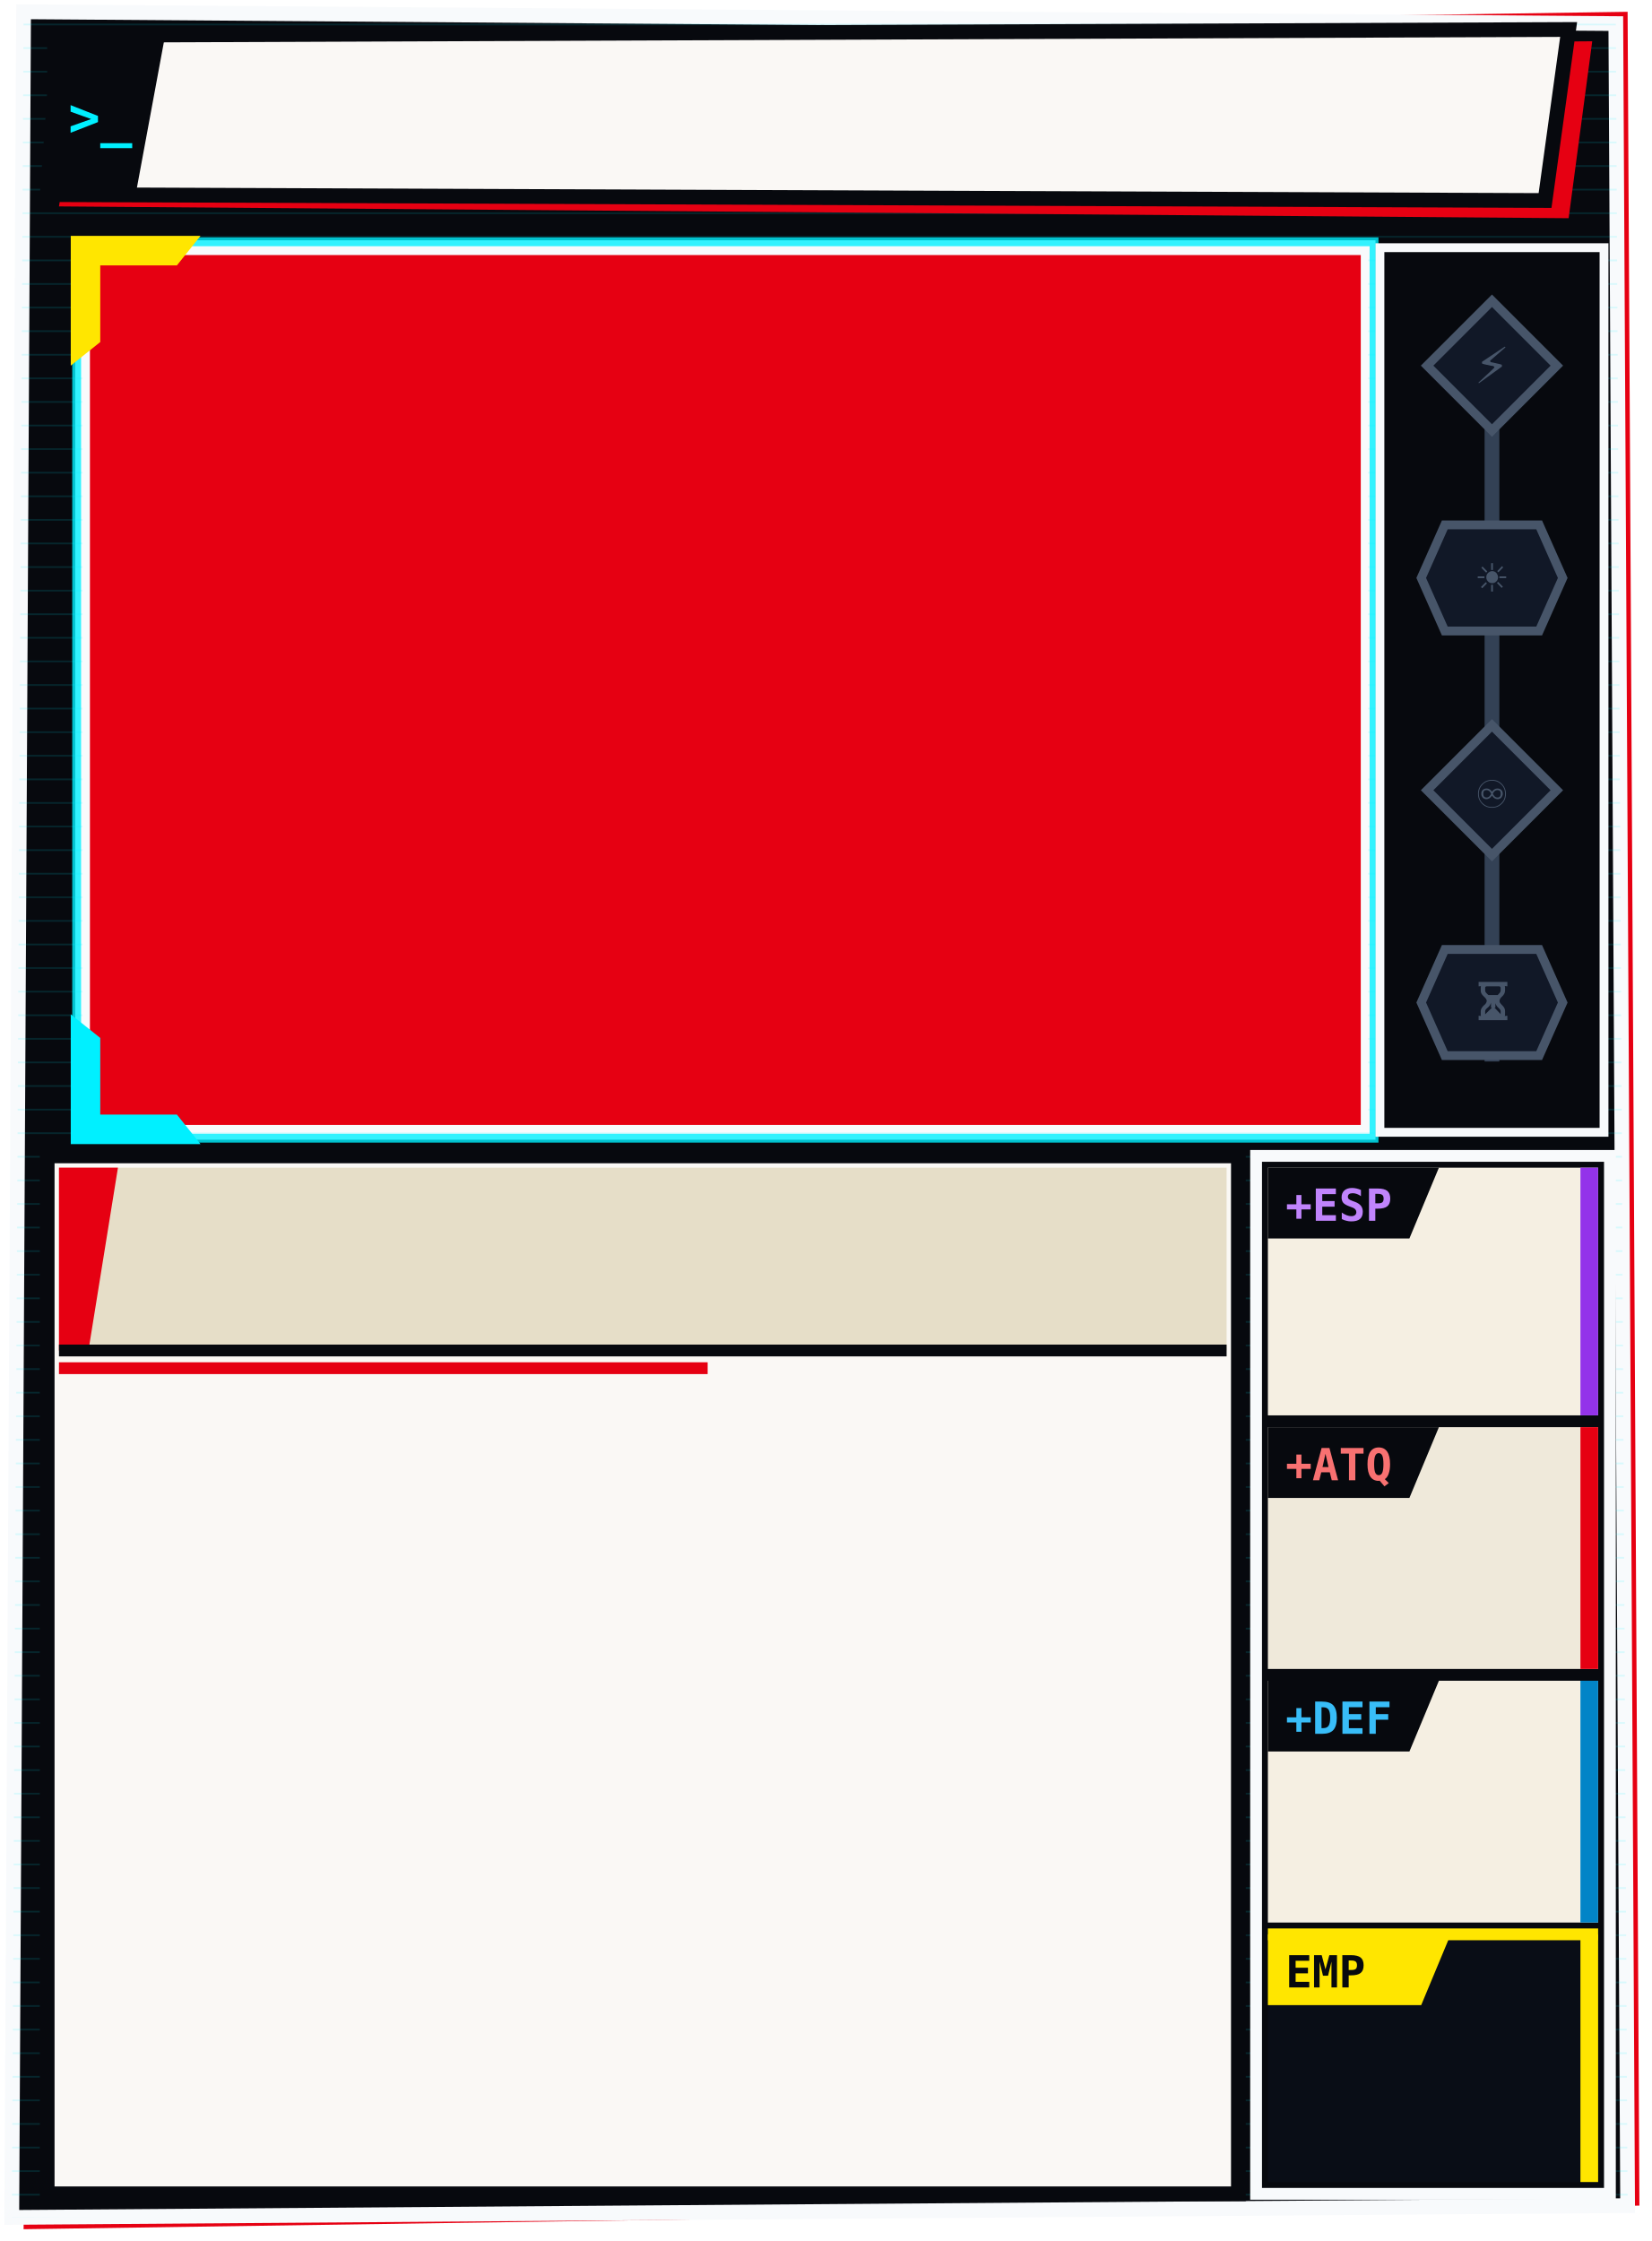
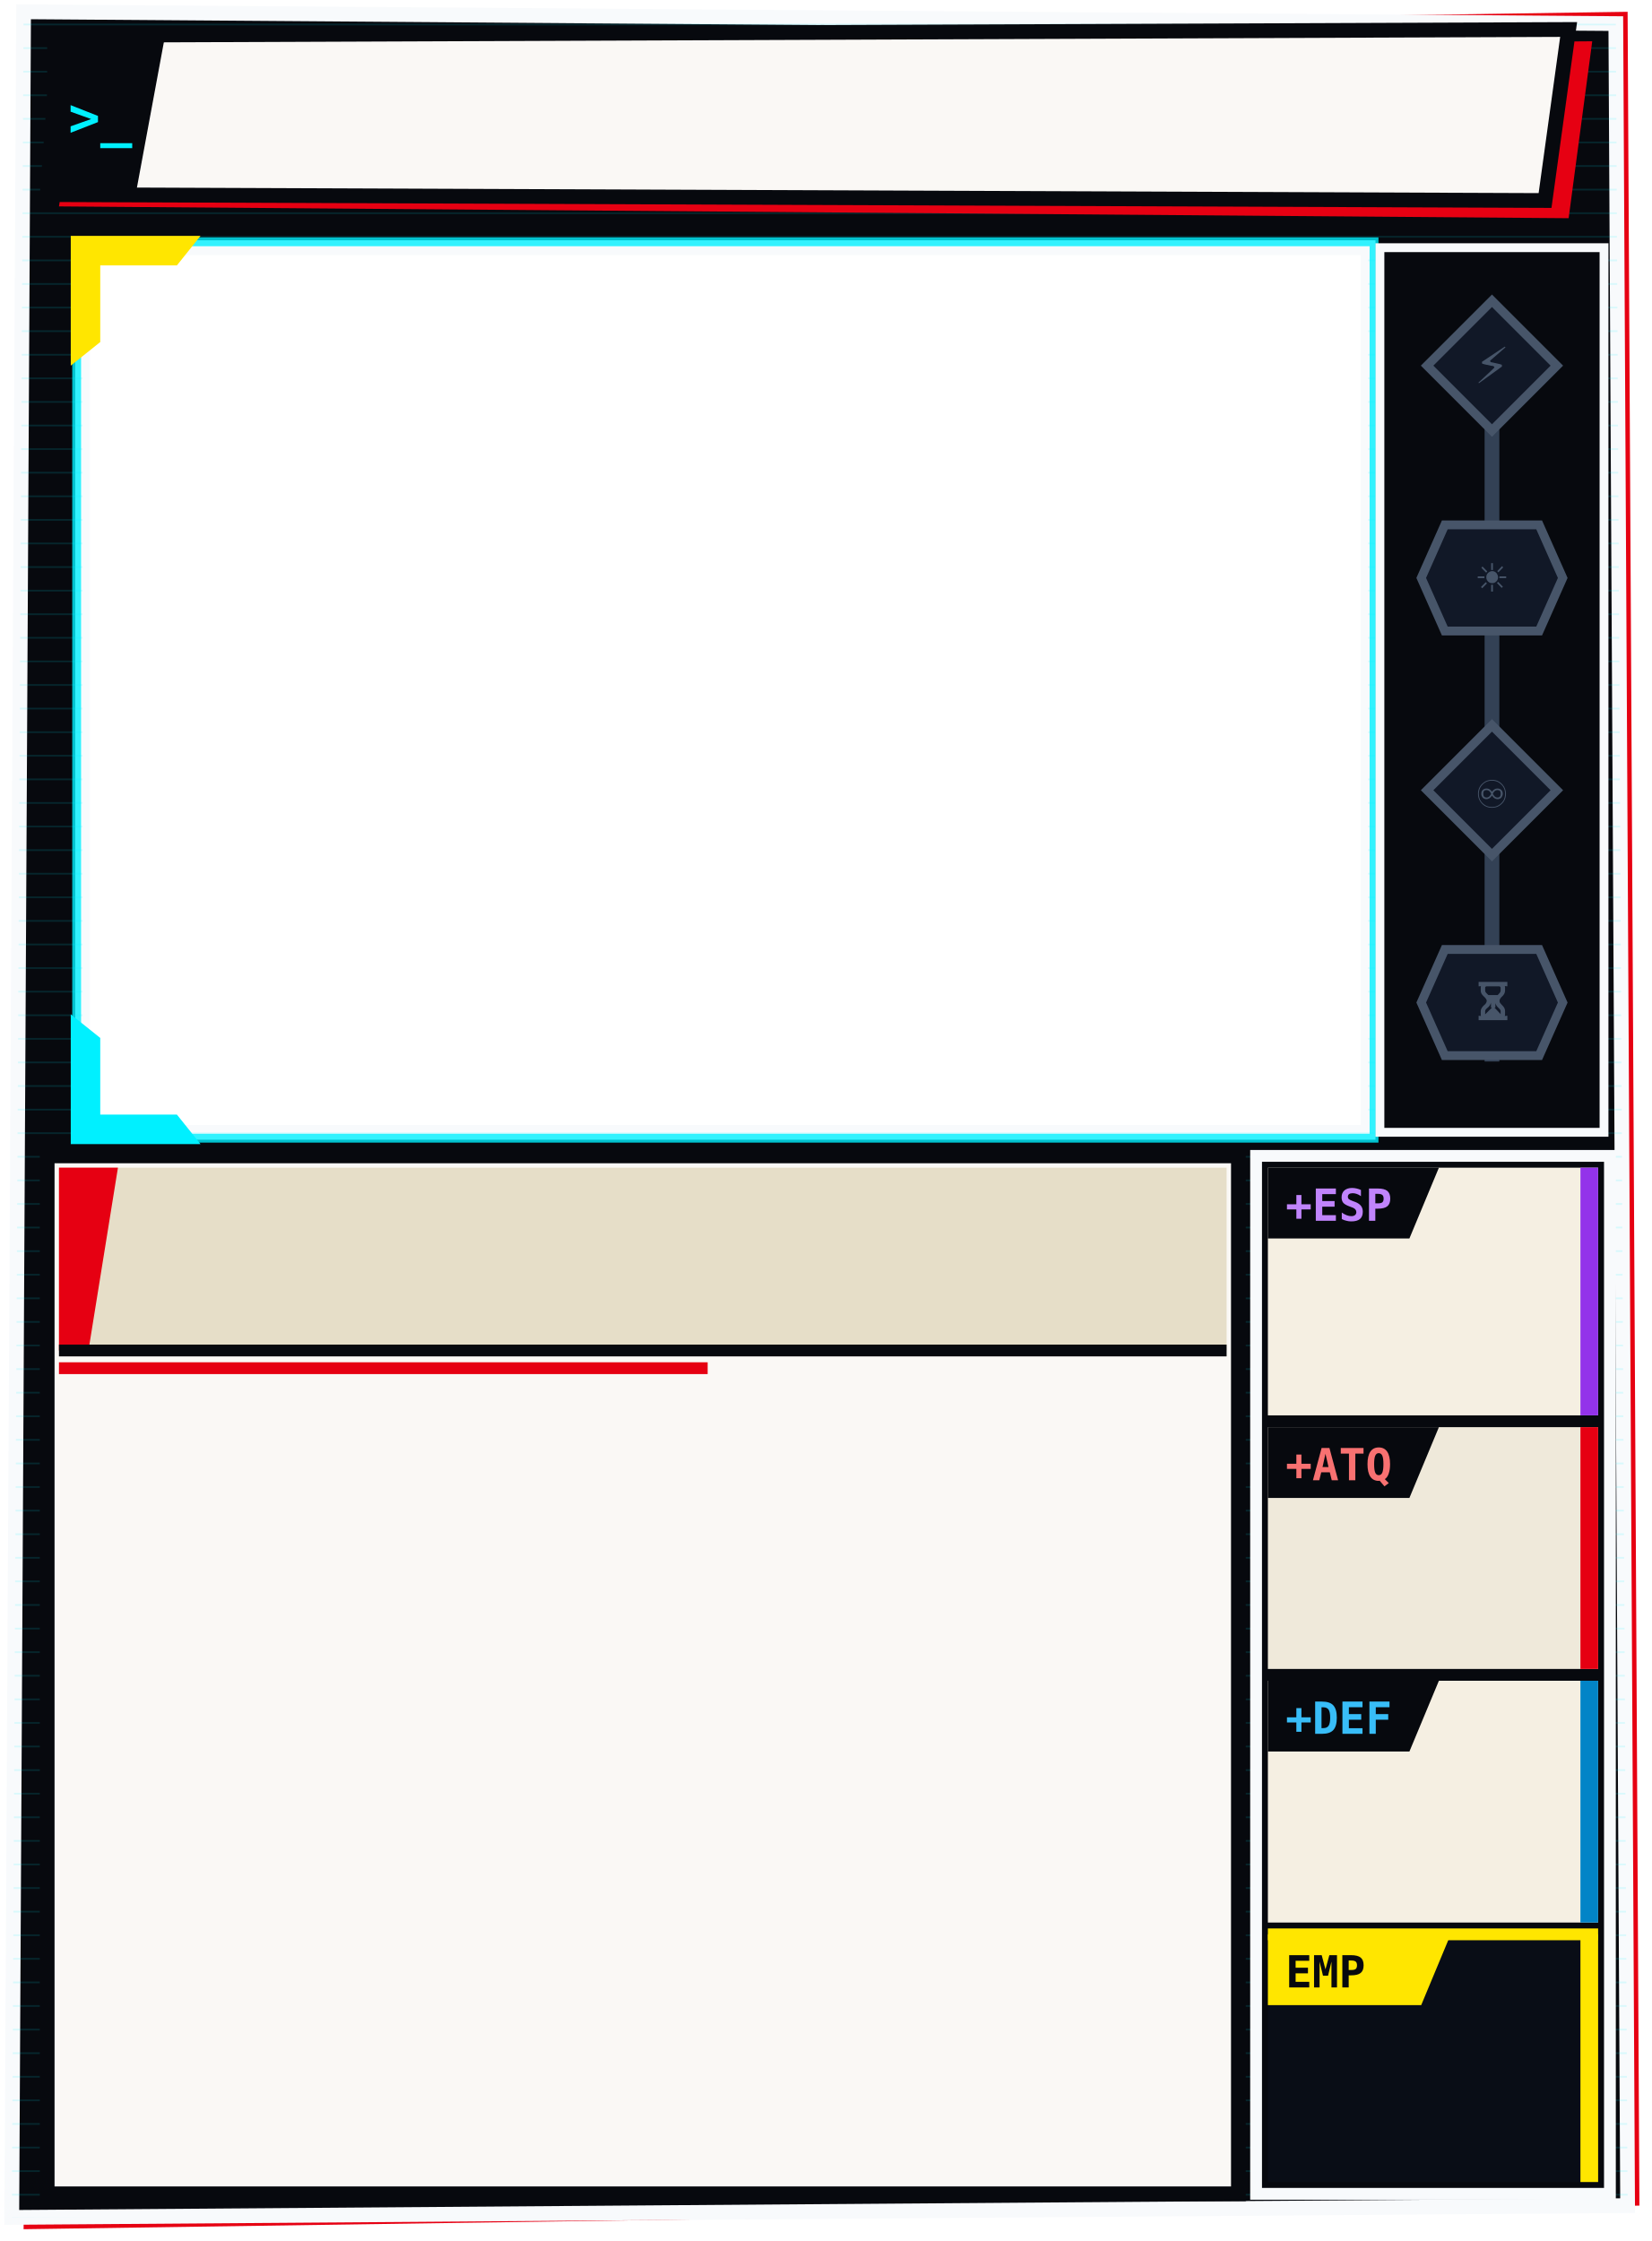
<svg xmlns="http://www.w3.org/2000/svg" viewBox="0 0 280 380" width="280" height="380">
  <defs>
    <pattern id="crtItemScan" width="4" height="4" patternUnits="userSpaceOnUse">
      <line x1="0" y1="0" x2="4" y2="0" stroke="#00f0ff" stroke-width="0.6" stroke-opacity="0.12" />
    </pattern>
  </defs>
-   <polygon points="8,6 276,2 278,374 4,378" fill="#e60012" />
+   <path fill-rule="evenodd" d="M 8,6 L 276,2 L 278,374 L 4,378 Z            M 14,42 L 232,42 L 232,192 L 14,192 Z" fill="#e60012" />
  <path fill-rule="evenodd" d="M 4,2 L 274,4 L 276,374 L 2,376 Z            M 14,42 L 232,42 L 232,192 L 14,192 Z" fill="#07090e" stroke="#f8fafc" stroke-width="2.5" />
  <path fill-rule="evenodd" d="M 4,2 L 274,4 L 276,374 L 2,376 Z            M 14,42 L 232,42 L 232,192 L 14,192 Z" fill="url(#crtItemScan)" />
  <rect x="13" y="41" width="220" height="152" fill="none" stroke="#00f0ff" stroke-width="1.5" stroke-opacity="0.8" />
  <polygon points="12,40 34,40 30,45 17,45 17,58 12,62" fill="#ffe600" />
  <polygon points="12,194 34,194 30,189 17,189 17,176 12,172" fill="#00f0ff" />
  <polygon points="14,9 270,7 266,37 10,35" fill="#e60012" />
  <polygon points="10,6 266,5 262,34 8,33" fill="#faf8f5" stroke="#07090e" stroke-width="2.5" />
  <polygon points="8,6 28,6 23,33 8,33" fill="#07090e" />
  <text x="17" y="23" font-family="monospace" font-size="9" font-weight="bold" fill="#00f0ff" text-anchor="middle">&gt;_</text>
  <rect x="234" y="42" width="38" height="150" fill="#07090e" stroke="#f8fafc" stroke-width="1.5" />
  <line x1="253" y1="54" x2="253" y2="180" stroke="#334155" stroke-width="2.5" />
  <polygon points="253,51 264,62 253,73 242,62" fill="#111827" stroke="#475569" stroke-width="1.5" />
  <text x="253" y="65" font-family="monospace" font-size="8.5" font-weight="bold" fill="#475569" text-anchor="middle">⚡</text>
  <polygon points="245,89 261,89 265,98 261,107 245,107 241,98" fill="#111827" stroke="#475569" stroke-width="1.5" />
  <text x="253" y="101" font-family="monospace" font-size="8.5" font-weight="bold" fill="#475569" text-anchor="middle">☀</text>
  <polygon points="253,123 264,134 253,145 242,134" fill="#111827" stroke="#475569" stroke-width="1.5" />
  <text x="253" y="137" font-family="monospace" font-size="8.5" font-weight="bold" fill="#475569" text-anchor="middle">♾</text>
  <polygon points="245,161 261,161 265,170 261,179 245,179 241,170" fill="#111827" stroke="#475569" stroke-width="1.5" />
  <text x="253" y="173" font-family="monospace" font-size="8.5" font-weight="bold" fill="#475569" text-anchor="middle">⏳</text>
  <rect x="8" y="196" width="202" height="176" fill="#faf8f5" stroke="#07090e" stroke-width="2.5" />
  <polygon points="10,198 208,198 208,229 10,229" fill="#e6dec8" />
  <polygon points="10,198 20,198 15,229 10,229" fill="#e60012" />
  <line x1="10" y1="229" x2="208" y2="229" stroke="#07090e" stroke-width="2" />
  <line x1="10" y1="232" x2="120" y2="232" stroke="#e60012" stroke-width="2" />
  <rect x="213" y="196" width="60" height="176" fill="#07090e" stroke="#f8fafc" stroke-width="2" />
  <rect x="215" y="198" width="56" height="42" fill="#f5efe2" />
  <polygon points="215,198 244,198 239,210 215,210" fill="#07090e" />
  <text x="218" y="207" font-family="monospace" font-size="7.5" font-weight="bold" fill="#c084fc">+ESP</text>
  <rect x="268" y="198" width="3" height="42" fill="#9333ea" />
  <rect x="215" y="242" width="56" height="41" fill="#efe9da" />
  <polygon points="215,242 244,242 239,254 215,254" fill="#07090e" />
  <text x="218" y="251" font-family="monospace" font-size="7.5" font-weight="bold" fill="#f87171">+ATQ</text>
  <rect x="268" y="242" width="3" height="41" fill="#e60012" />
  <rect x="215" y="285" width="56" height="41" fill="#f5efe2" />
  <polygon points="215,285 244,285 239,297 215,297" fill="#07090e" />
  <text x="218" y="294" font-family="monospace" font-size="7.5" font-weight="bold" fill="#38bdf8">+DEF</text>
  <rect x="268" y="285" width="3" height="41" fill="#0284c7" />
  <rect x="215" y="328" width="56" height="42" fill="#090d16" />
  <polygon points="215,328 246,328 241,340 215,340" fill="#ffe600" />
  <text x="218" y="337" font-family="monospace" font-size="7.5" font-weight="bold" fill="#07090e">EMP</text>
  <rect x="268" y="328" width="3" height="42" fill="#ffe600" />
  <line x1="215" y1="328" x2="271" y2="328" stroke="#ffe600" stroke-width="2" />
</svg>
